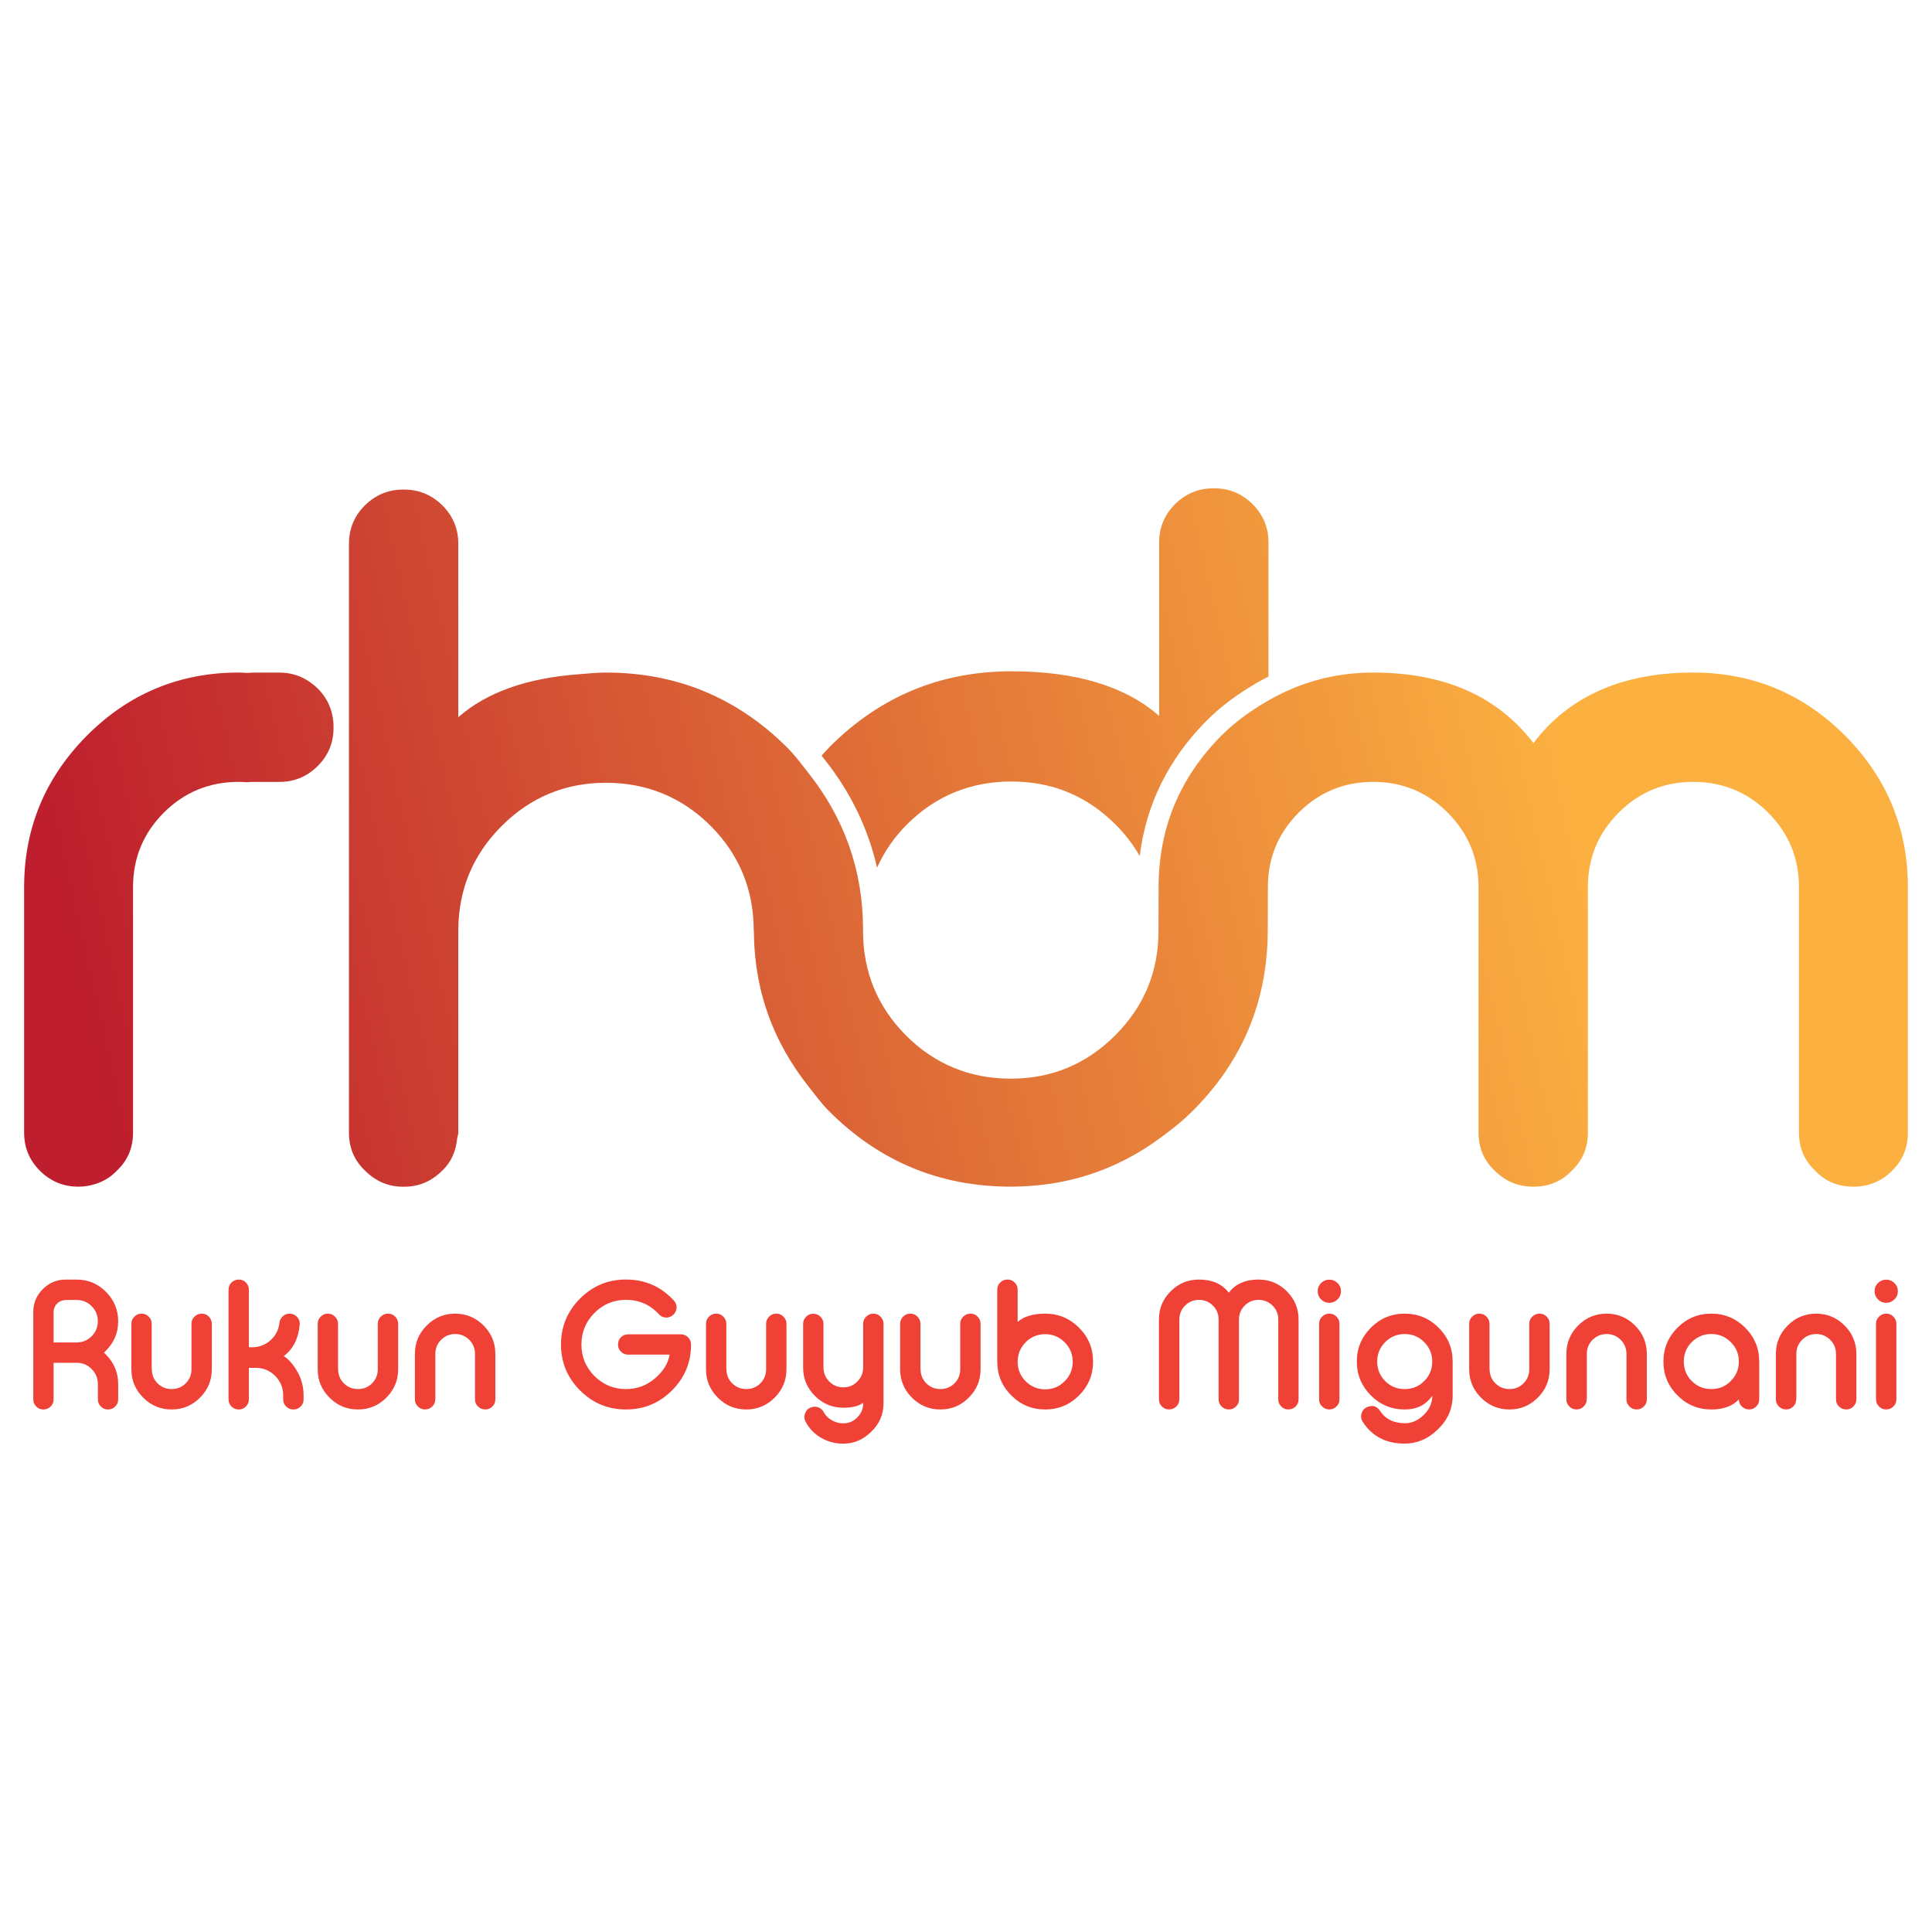
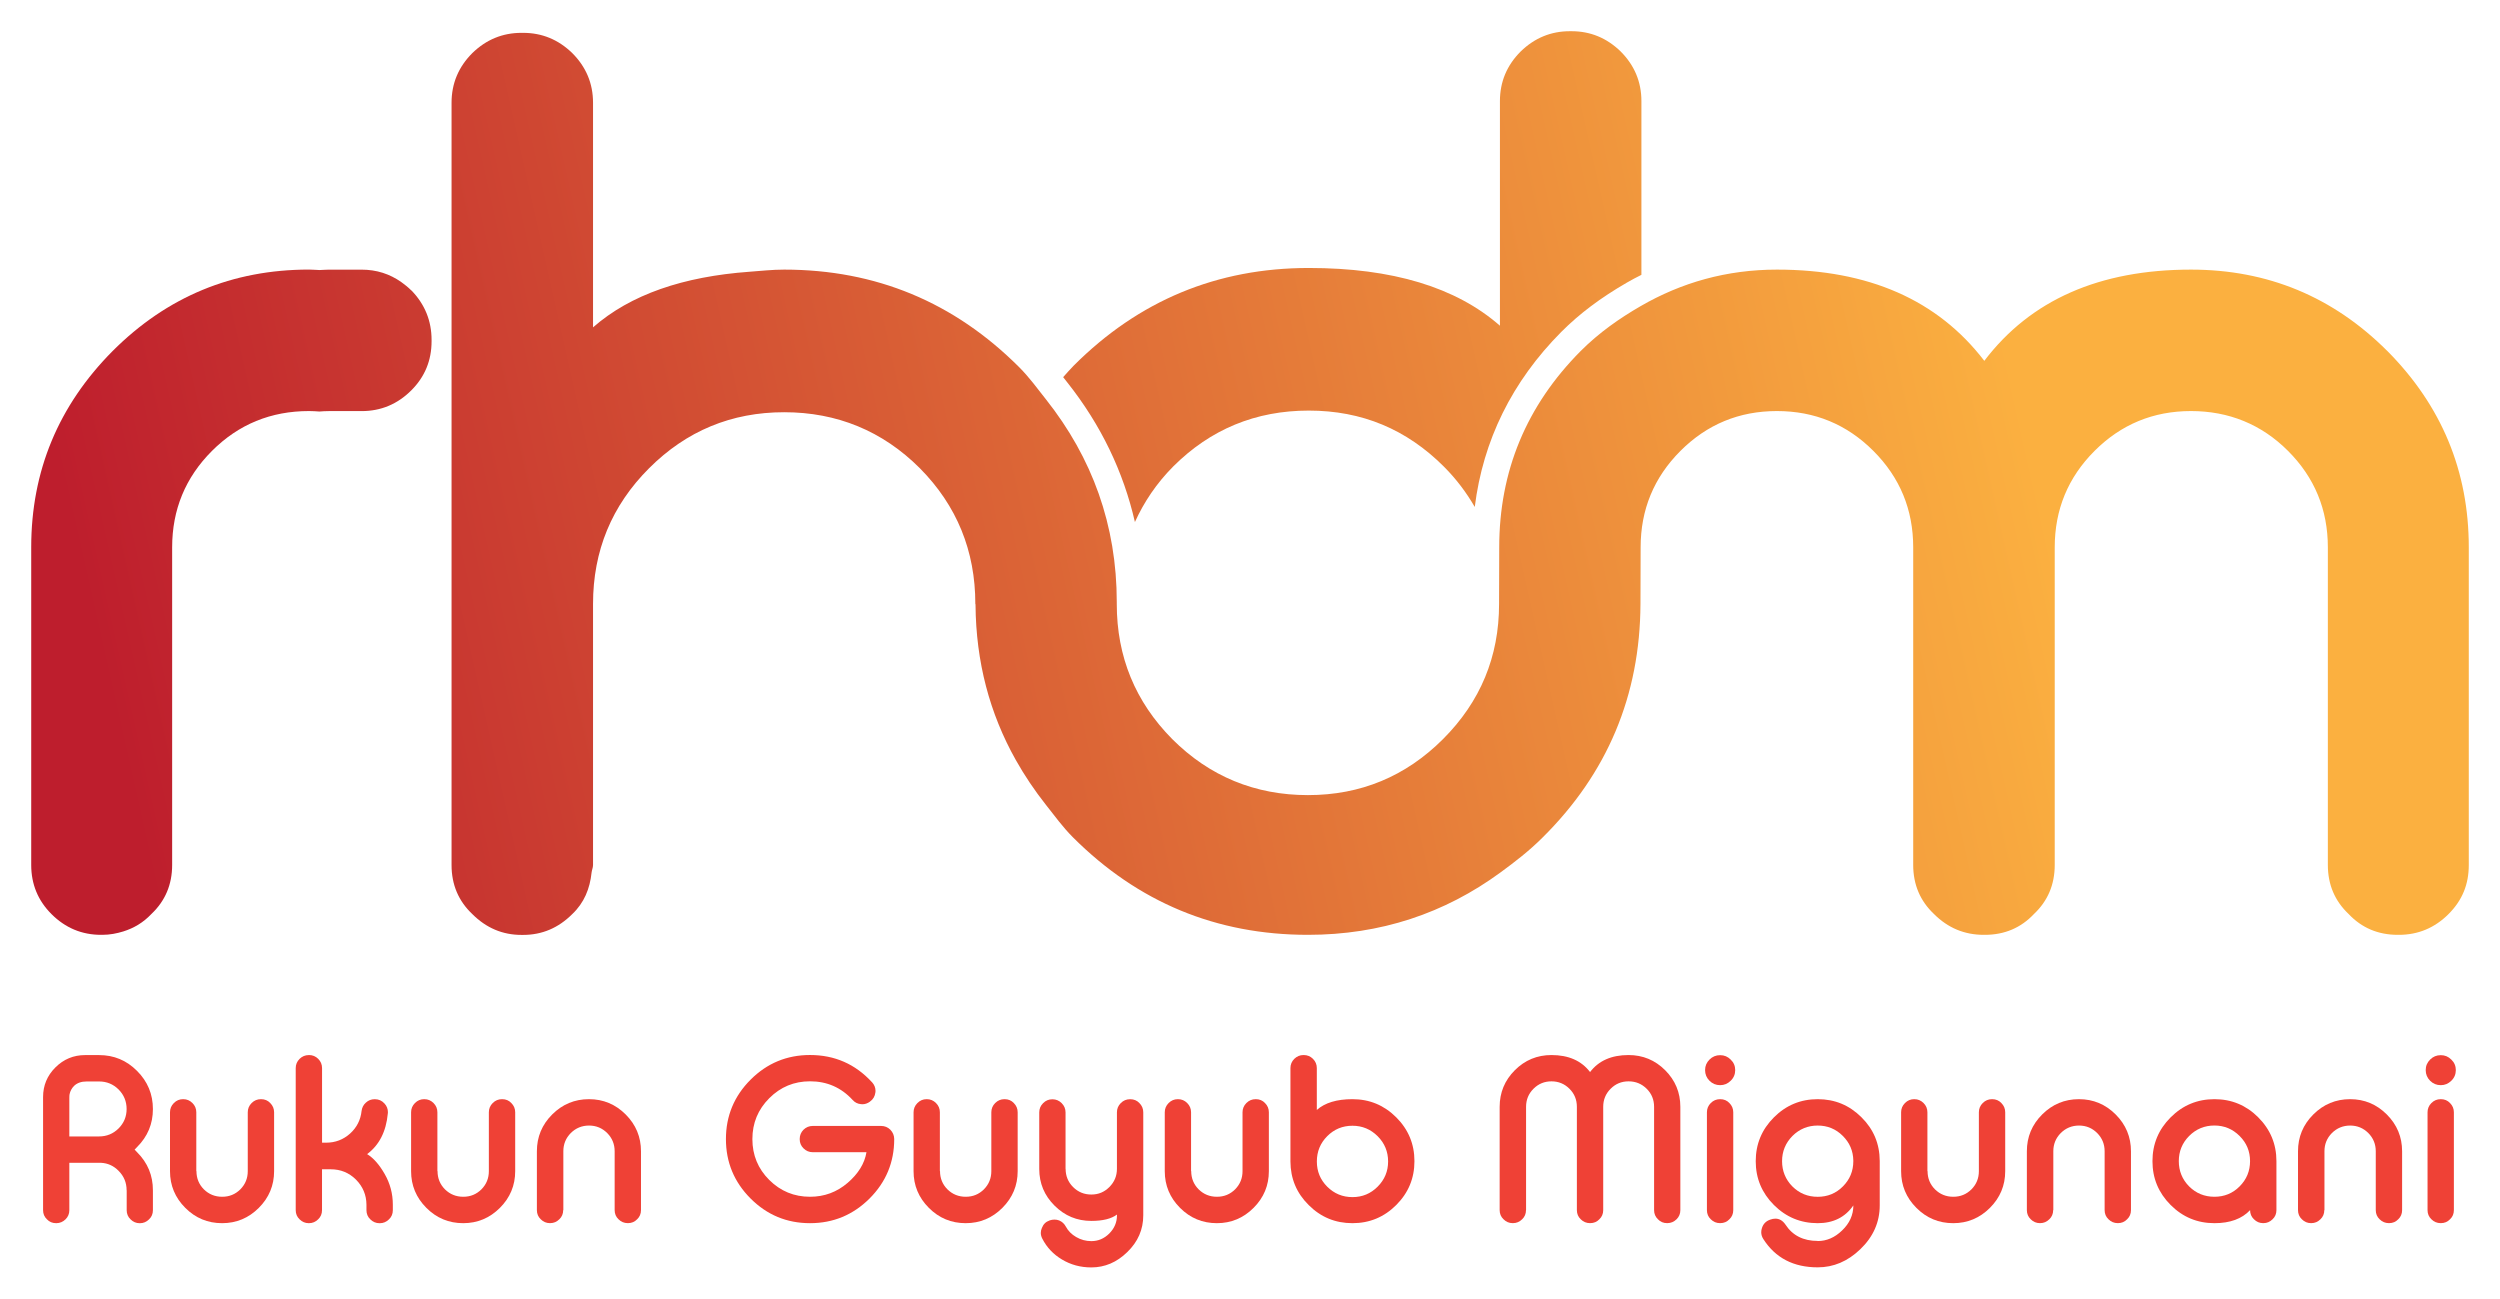
- <svg xmlns="http://www.w3.org/2000/svg" xmlns:xlink="http://www.w3.org/1999/xlink" id="Layer_1" data-name="Layer 1" viewBox="100.58 -22.6 640.73 640.73">
+ <svg xmlns="http://www.w3.org/2000/svg" xmlns:xlink="http://www.w3.org/1999/xlink" id="Layer_1" data-name="Layer 1" viewBox="100.58 131.35 640.73 332.83">
  <defs>
    <style>
      .cls-1 {
        fill: url(#linear-gradient);
      }

      .cls-2 {
        fill: #ef4136;
      }

      .cls-3 {
        fill: url(#linear-gradient-3);
      }

      .cls-4 {
        fill: url(#linear-gradient-2);
      }
    </style>
    <linearGradient id="linear-gradient" x1="122.24" y1="282.9" x2="604.92" y2="174.41" gradientUnits="userSpaceOnUse">
      <stop offset="0" stop-color="#be1e2d" />
      <stop offset="1" stop-color="#fbb040" />
    </linearGradient>
    <linearGradient id="linear-gradient-2" x1="133.3" y1="332.13" x2="615.99" y2="223.63" gradientUnits="userSpaceOnUse">
      <stop offset="0" stop-color="#be1e2d" />
      <stop offset="1" stop-color="#fbb040" />
    </linearGradient>
    <linearGradient id="linear-gradient-3" x1="124.17" y1="291.49" x2="606.85" y2="182.99" xlink:href="#linear-gradient" />
  </defs>
  <g>
    <path class="cls-2" d="M133.03,436.4c0-1.95-.69-3.61-2.07-4.99-1.25-1.27-2.74-1.95-4.47-2.04h-8.14v12.14c0,.92-.32,1.7-.97,2.34s-1.45,.99-2.37,.99h-.06c-.94,0-1.72-.33-2.34-.99-.66-.62-.99-1.41-.99-2.34v-28.99c0-2.96,1.05-5.49,3.15-7.59s4.65-3.17,7.61-3.17h3.59c3.81,0,7.05,1.35,9.74,4.06,2.7,2.7,4.06,5.96,4.06,9.77s-1.35,7.03-4.06,9.74l-.63,.66,.66,.69c2.69,2.69,4.03,5.93,4.03,9.74v5.1c0,.94-.33,1.72-.99,2.34-.66,.66-1.44,.99-2.34,.99h-.06c-.9,0-1.68-.33-2.34-.99-.66-.62-.99-1.41-.99-2.34v-5.1Zm-7.06-13.79c1.95,0,3.61-.68,4.99-2.04,1.38-1.38,2.07-3.04,2.07-4.99s-.69-3.64-2.07-5.02c-1.38-1.36-3.04-2.04-4.99-2.04h-3.17c-1.38,0-2.45,.38-3.23,1.13-.61,.61-.99,1.33-1.16,2.15-.04,.2-.06,.52-.06,.97v9.85h7.61Z" />
    <path class="cls-2" d="M150.93,431.51c0,1.82,.63,3.38,1.9,4.66,1.29,1.27,2.85,1.9,4.69,1.9s3.37-.63,4.66-1.9c1.27-1.29,1.9-2.84,1.9-4.66v-15.09c0-.92,.33-1.71,.99-2.37,.66-.66,1.45-.99,2.37-.99h.06c.94,0,1.72,.33,2.34,.99,.66,.66,.99,1.45,.99,2.37v15.09c0,3.66-1.31,6.8-3.92,9.41-2.61,2.61-5.75,3.92-9.41,3.92s-6.82-1.3-9.43-3.92c-2.61-2.61-3.92-5.75-3.92-9.41v-15.09c0-.92,.33-1.71,.99-2.37,.66-.66,1.44-.99,2.34-.99h.08c.9,0,1.68,.33,2.34,.99,.66,.66,.99,1.45,.99,2.37v15.09Z" />
    <path class="cls-2" d="M179.79,401.75c.9,0,1.68,.32,2.34,.97,.66,.66,.99,1.45,.99,2.37v19.12h1.05c2.35,0,4.4-.78,6.15-2.35,1.71-1.56,2.69-3.49,2.93-5.79,.11-.86,.48-1.57,1.1-2.12,.63-.59,1.37-.88,2.24-.88h.08c.97,0,1.79,.37,2.45,1.1,.59,.64,.88,1.39,.88,2.24,0,.11,0,.23-.03,.36-.44,4.62-2.21,8.07-5.3,10.37,1.62,.99,3.11,2.68,4.47,5.05,1.42,2.45,2.12,5.09,2.12,7.92v1.41c0,.94-.33,1.72-.99,2.34-.66,.66-1.45,.99-2.35,.99h-.08c-.9,0-1.68-.33-2.35-.99-.66-.62-.99-1.41-.99-2.34v-1.41c-.02-2.5-.91-4.64-2.68-6.43-1.78-1.77-3.94-2.65-6.45-2.65h-2.26v10.48c0,.94-.33,1.72-.99,2.34-.66,.66-1.44,.99-2.34,.99h-.08c-.9,0-1.68-.33-2.34-.99-.66-.62-.99-1.41-.99-2.34v-36.41c0-.92,.33-1.71,.99-2.37,.66-.64,1.44-.97,2.34-.97h.08Z" />
    <path class="cls-2" d="M212.72,431.51c0,1.82,.63,3.38,1.9,4.66,1.29,1.27,2.85,1.9,4.69,1.9s3.37-.63,4.66-1.9c1.27-1.29,1.9-2.84,1.9-4.66v-15.09c0-.92,.33-1.71,.99-2.37,.66-.66,1.45-.99,2.37-.99h.06c.94,0,1.72,.33,2.34,.99,.66,.66,.99,1.45,.99,2.37v15.09c0,3.66-1.31,6.8-3.92,9.41-2.61,2.61-5.75,3.92-9.41,3.92s-6.82-1.3-9.43-3.92c-2.61-2.61-3.92-5.75-3.92-9.41v-15.09c0-.92,.33-1.71,.99-2.37,.66-.66,1.44-.99,2.34-.99h.08c.9,0,1.68,.33,2.34,.99,.66,.66,.99,1.45,.99,2.37v15.09Z" />
    <path class="cls-2" d="M244.92,441.5c0,.94-.33,1.72-.99,2.34-.66,.66-1.44,.99-2.34,.99h-.08c-.9,0-1.68-.33-2.34-.99-.66-.62-.99-1.41-.99-2.34v-15.09c0-3.68,1.31-6.82,3.92-9.43s5.76-3.92,9.43-3.92,6.8,1.31,9.41,3.92,3.92,5.76,3.92,9.43v15.09c0,.94-.33,1.72-.99,2.34-.63,.66-1.41,.99-2.34,.99h-.06c-.92,0-1.71-.33-2.37-.99-.66-.62-.99-1.41-.99-2.34v-15.09c0-1.82-.63-3.37-1.9-4.66-1.29-1.29-2.84-1.93-4.66-1.93s-3.4,.64-4.69,1.93c-1.27,1.29-1.9,2.84-1.9,4.66v15.09Z" />
    <path class="cls-2" d="M324.06,408.7c.61,.66,.91,1.42,.91,2.26,0,.13,0,.25-.03,.36-.13,1.01-.58,1.78-1.35,2.32l-.06,.06c-.61,.44-1.25,.66-1.93,.66-.13,0-.26,0-.39-.03-.83-.07-1.54-.43-2.12-1.08-2.92-3.18-6.56-4.77-10.9-4.77-4.08,0-7.57,1.44-10.45,4.33-2.89,2.89-4.33,6.38-4.33,10.48s1.44,7.6,4.33,10.48c2.89,2.87,6.37,4.3,10.45,4.3,3.66,0,6.87-1.19,9.63-3.56,2.74-2.35,4.35-4.97,4.83-7.86h-13.77c-.92,0-1.71-.33-2.37-.99s-.97-1.42-.97-2.34v-.06c0-.92,.32-1.71,.97-2.37,.66-.64,1.45-.97,2.37-.97h17.52c.92,0,1.71,.32,2.37,.97,.64,.66,.97,1.45,.99,2.37v.03c0,5.94-2.11,11.02-6.32,15.23-4.23,4.21-9.31,6.32-15.26,6.32s-11.02-2.11-15.23-6.32c-4.21-4.21-6.32-9.29-6.32-15.23s2.11-11.02,6.32-15.23c4.21-4.21,9.29-6.32,15.23-6.32,6.31,0,11.6,2.32,15.86,6.95Z" />
    <path class="cls-2" d="M341.5,431.51c0,1.82,.63,3.38,1.9,4.66,1.29,1.27,2.85,1.9,4.69,1.9s3.37-.63,4.66-1.9c1.27-1.29,1.9-2.84,1.9-4.66v-15.09c0-.92,.33-1.71,.99-2.37,.66-.66,1.45-.99,2.37-.99h.06c.94,0,1.72,.33,2.34,.99,.66,.66,.99,1.45,.99,2.37v15.09c0,3.66-1.31,6.8-3.92,9.41-2.61,2.61-5.75,3.92-9.41,3.92s-6.82-1.3-9.43-3.92c-2.61-2.61-3.92-5.75-3.92-9.41v-15.09c0-.92,.33-1.71,.99-2.37,.66-.66,1.44-.99,2.34-.99h.08c.9,0,1.68,.33,2.34,.99,.66,.66,.99,1.45,.99,2.37v15.09Z" />
    <path class="cls-2" d="M373.69,430.91c0,1.82,.63,3.38,1.9,4.66,1.29,1.29,2.85,1.93,4.69,1.93s3.35-.64,4.63-1.93c1.29-1.29,1.93-2.84,1.93-4.66v-14.48c0-.92,.33-1.71,.99-2.37,.66-.66,1.45-.99,2.37-.99h.06c.94,0,1.72,.33,2.34,.99,.66,.66,.99,1.45,.99,2.37v26.4c0,3.64-1.37,6.79-4.11,9.43-2.67,2.61-5.74,3.92-9.21,3.92-2.76,0-5.27-.68-7.53-2.04-2.21-1.32-3.88-3.1-5.02-5.32-.26-.5-.39-.99-.39-1.49,0-.42,.09-.85,.28-1.27,.37-.96,1.01-1.59,1.93-1.9l.11-.05c.4-.13,.8-.19,1.19-.19,.4,0,.8,.07,1.19,.22,.75,.31,1.32,.84,1.71,1.57,.59,1.1,1.47,2,2.65,2.68,1.2,.7,2.49,1.05,3.89,1.05,1.75,0,3.27-.64,4.58-1.93,1.32-1.32,1.99-2.88,1.99-4.66v-.22c-1.45,1.09-3.64,1.63-6.57,1.63-3.68,0-6.82-1.31-9.43-3.92-2.61-2.59-3.92-5.73-3.92-9.41v-14.48c0-.92,.33-1.71,.99-2.37,.66-.66,1.44-.99,2.34-.99h.08c.9,0,1.68,.33,2.34,.99,.66,.66,.99,1.45,.99,2.37v14.48Z" />
    <path class="cls-2" d="M405.88,431.51c0,1.82,.63,3.38,1.9,4.66,1.29,1.27,2.85,1.9,4.69,1.9s3.37-.63,4.66-1.9c1.27-1.29,1.9-2.84,1.9-4.66v-15.09c0-.92,.33-1.71,.99-2.37,.66-.66,1.45-.99,2.37-.99h.06c.94,0,1.72,.33,2.34,.99,.66,.66,.99,1.45,.99,2.37v15.09c0,3.66-1.31,6.8-3.92,9.41-2.61,2.61-5.75,3.92-9.41,3.92s-6.82-1.3-9.43-3.92c-2.61-2.61-3.92-5.75-3.92-9.41v-15.09c0-.92,.33-1.71,.99-2.37,.66-.66,1.44-.99,2.34-.99h.08c.9,0,1.68,.33,2.34,.99,.66,.66,.99,1.45,.99,2.37v15.09Z" />
    <path class="cls-2" d="M434.74,401.75c.9,0,1.68,.32,2.34,.97,.66,.66,.99,1.45,.99,2.37v10.73c2.08-1.84,5.12-2.76,9.13-2.76,4.38,0,8.12,1.55,11.23,4.66,3.11,3.11,4.66,6.85,4.66,11.23s-1.55,8.12-4.66,11.23c-3.11,3.11-6.85,4.66-11.23,4.66s-8.11-1.54-11.2-4.63c-3.11-3.07-4.67-6.79-4.69-11.17v-23.95c0-.92,.33-1.71,.99-2.37,.66-.64,1.44-.97,2.34-.97h.08Zm12.47,18.12c-2.54,0-4.7,.89-6.48,2.68-1.77,1.78-2.65,3.94-2.65,6.48s.88,4.67,2.65,6.45c1.78,1.78,3.94,2.68,6.48,2.68s4.67-.89,6.45-2.68c1.78-1.78,2.68-3.94,2.68-6.45s-.89-4.7-2.68-6.48-3.94-2.68-6.45-2.68Z" />
    <path class="cls-2" d="M491.68,441.5c0,.94-.33,1.72-.99,2.34-.66,.66-1.44,.99-2.35,.99h-.08c-.9,0-1.68-.33-2.34-.99-.66-.62-.99-1.41-.99-2.34v-26.48c0-3.66,1.3-6.79,3.89-9.38,2.59-2.59,5.72-3.89,9.38-3.89,4.38,0,7.68,1.45,9.9,4.36,2.21-2.91,5.5-4.36,9.87-4.36,3.66,0,6.79,1.3,9.38,3.89,2.59,2.59,3.89,5.72,3.89,9.38v26.48c0,.92-.32,1.7-.97,2.34s-1.45,.99-2.37,.99h-.06c-.94,0-1.72-.33-2.34-.99-.66-.62-.99-1.41-.99-2.34v-26.48c0-1.82-.63-3.37-1.9-4.63s-2.81-1.9-4.63-1.9-3.34,.63-4.61,1.9-1.9,2.81-1.9,4.63v26.48c0,.94-.33,1.72-.99,2.34-.62,.66-1.41,.99-2.34,.99h-.06c-.92,0-1.71-.33-2.37-.99-.66-.62-.99-1.41-.99-2.34v-26.48c0-1.82-.63-3.37-1.9-4.63-1.27-1.27-2.81-1.9-4.61-1.9s-3.34,.63-4.61,1.9c-1.27,1.27-1.9,2.81-1.9,4.63v26.48Z" />
    <path class="cls-2" d="M541.44,409.47c-1.07,0-1.98-.38-2.73-1.13-.75-.75-1.13-1.66-1.13-2.73s.38-1.95,1.13-2.7c.75-.75,1.66-1.13,2.73-1.13s1.95,.38,2.7,1.13c.77,.73,1.16,1.64,1.16,2.7s-.39,2-1.16,2.73c-.75,.75-1.66,1.13-2.7,1.13Zm.03,3.59c.94,0,1.72,.33,2.34,.99,.66,.66,.99,1.45,.99,2.37v25.08c0,.94-.33,1.72-.99,2.34-.63,.66-1.41,.99-2.34,.99h-.06c-.92,0-1.71-.33-2.37-.99-.66-.62-.99-1.41-.99-2.34v-25.08c0-.92,.33-1.71,.99-2.37,.66-.66,1.45-.99,2.37-.99h.06Z" />
    <path class="cls-2" d="M566.44,449.42c2.3,0,4.38-.9,6.24-2.7,1.93-1.84,2.9-3.98,2.9-6.43-2.1,3.03-5.14,4.55-9.13,4.55-4.38,0-8.12-1.55-11.23-4.66-3.11-3.11-4.66-6.85-4.66-11.23s1.55-8.12,4.66-11.23c3.11-3.11,6.85-4.66,11.23-4.66s8.09,1.54,11.2,4.63c3.11,3.07,4.67,6.8,4.69,11.2v11.39c0,4.3-1.66,8.06-4.99,11.25-3.22,3.09-6.85,4.63-10.9,4.63-6.2,0-10.84-2.41-13.93-7.23-.37-.57-.55-1.16-.55-1.77,0-.37,.06-.73,.19-1.1,.33-1.03,1.01-1.73,2.04-2.1l.08-.03c.46-.17,.9-.25,1.32-.25,1.03,0,1.89,.51,2.59,1.54,1.82,2.78,4.57,4.17,8.25,4.17Zm9.13-20.63c-.04-2.48-.95-4.6-2.73-6.35-1.76-1.75-3.9-2.62-6.4-2.62s-4.7,.89-6.48,2.68c-1.76,1.78-2.65,3.94-2.65,6.45s.88,4.7,2.65,6.48c1.78,1.77,3.94,2.65,6.48,2.65s4.69-.88,6.45-2.65c1.78-1.78,2.68-3.94,2.68-6.48v-.16Z" />
    <path class="cls-2" d="M594.6,431.51c0,1.82,.63,3.38,1.9,4.66,1.29,1.27,2.85,1.9,4.69,1.9s3.37-.63,4.66-1.9c1.27-1.29,1.9-2.84,1.9-4.66v-15.09c0-.92,.33-1.71,.99-2.37,.66-.66,1.45-.99,2.37-.99h.06c.94,0,1.72,.33,2.34,.99,.66,.66,.99,1.45,.99,2.37v15.09c0,3.66-1.31,6.8-3.92,9.41-2.61,2.61-5.75,3.92-9.41,3.92s-6.82-1.3-9.43-3.92c-2.61-2.61-3.92-5.75-3.92-9.41v-15.09c0-.92,.33-1.71,.99-2.37,.66-.66,1.44-.99,2.34-.99h.08c.9,0,1.68,.33,2.34,.99,.66,.66,.99,1.45,.99,2.37v15.09Z" />
    <path class="cls-2" d="M626.79,441.5c0,.94-.33,1.72-.99,2.34-.66,.66-1.44,.99-2.34,.99h-.08c-.9,0-1.68-.33-2.34-.99-.66-.62-.99-1.41-.99-2.34v-15.09c0-3.68,1.31-6.82,3.92-9.43s5.76-3.92,9.43-3.92,6.8,1.31,9.41,3.92,3.92,5.76,3.92,9.43v15.09c0,.94-.33,1.72-.99,2.34-.63,.66-1.41,.99-2.34,.99h-.06c-.92,0-1.71-.33-2.37-.99-.66-.62-.99-1.41-.99-2.34v-15.09c0-1.82-.63-3.37-1.9-4.66-1.29-1.29-2.84-1.93-4.66-1.93s-3.4,.64-4.69,1.93c-1.27,1.29-1.9,2.84-1.9,4.66v15.09Z" />
    <path class="cls-2" d="M679.35,417.72c3.11,3.11,4.66,6.85,4.66,11.23v12.55c0,.94-.33,1.72-.99,2.34-.66,.66-1.44,.99-2.35,.99h-.08c-.9,0-1.68-.33-2.34-.99-.66-.62-.99-1.41-.99-2.34-2.1,2.23-5.14,3.34-9.13,3.34-4.38,0-8.12-1.55-11.23-4.66-3.11-3.11-4.66-6.85-4.66-11.23s1.55-8.12,4.66-11.23c3.11-3.11,6.85-4.66,11.23-4.66s8.12,1.55,11.23,4.66Zm-17.71,4.77c-1.77,1.78-2.65,3.94-2.65,6.45s.88,4.7,2.65,6.48c1.78,1.77,3.94,2.65,6.48,2.65s4.69-.88,6.45-2.65c1.78-1.78,2.68-3.94,2.68-6.48s-.89-4.67-2.68-6.45c-1.78-1.78-3.94-2.68-6.45-2.68s-4.7,.89-6.48,2.68Z" />
    <path class="cls-2" d="M696.28,441.5c0,.94-.33,1.72-.99,2.34-.66,.66-1.44,.99-2.34,.99h-.08c-.9,0-1.68-.33-2.34-.99-.66-.62-.99-1.41-.99-2.34v-15.09c0-3.68,1.31-6.82,3.92-9.43s5.76-3.92,9.43-3.92,6.8,1.31,9.41,3.92,3.92,5.76,3.92,9.43v15.09c0,.94-.33,1.72-.99,2.34-.63,.66-1.41,.99-2.34,.99h-.06c-.92,0-1.71-.33-2.37-.99-.66-.62-.99-1.41-.99-2.34v-15.09c0-1.82-.63-3.37-1.9-4.66-1.29-1.29-2.84-1.93-4.66-1.93s-3.4,.64-4.69,1.93c-1.27,1.29-1.9,2.84-1.9,4.66v15.09Z" />
    <path class="cls-2" d="M726.13,409.47c-1.07,0-1.98-.38-2.73-1.13-.75-.75-1.13-1.66-1.13-2.73s.38-1.95,1.13-2.7c.75-.75,1.66-1.13,2.73-1.13s1.95,.38,2.7,1.13c.77,.73,1.16,1.64,1.16,2.7s-.39,2-1.16,2.73c-.75,.75-1.66,1.13-2.7,1.13Zm.03,3.59c.94,0,1.72,.33,2.34,.99,.66,.66,.99,1.45,.99,2.37v25.08c0,.94-.33,1.72-.99,2.34-.63,.66-1.41,.99-2.34,.99h-.06c-.92,0-1.71-.33-2.37-.99-.66-.62-.99-1.41-.99-2.34v-25.08c0-.92,.33-1.71,.99-2.37,.66-.66,1.45-.99,2.37-.99h.06Z" />
  </g>
  <path class="cls-1" d="M374.15,229.4c8.61,10.87,14.35,22.85,17.3,35.74,2.33-5.13,5.52-9.9,9.78-14.2,9.57-9.57,21.16-14.36,34.78-14.36s25.06,4.79,34.63,14.36c3.21,3.21,5.79,6.68,7.91,10.34,2.12-17.03,9.51-32.11,22.18-44.87,4.71-4.71,10.04-8.71,16.81-12.63,1.22-.71,2.47-1.36,3.72-1.99v-44.53c0-4.93-1.78-9.18-5.33-12.73-3.55-3.45-7.74-5.18-12.58-5.18h-.44c-4.83,0-9.03,1.73-12.58,5.18-3.55,3.55-5.33,7.79-5.33,12.73v57.57c-11.25-9.87-27.58-14.8-48.99-14.8-23.48,0-43.56,8.34-60.23,25.01-.97,.97-1.81,1.98-2.72,2.97l1.09,1.39Z" />
  <path class="cls-4" d="M712.44,221.32c-13.91-13.91-30.68-20.87-50.32-20.87-23.48,0-41.14,7.79-52.98,23.38-11.94-15.59-29.65-23.38-53.13-23.38-12.94,0-24.51,3.32-34.97,9.37-5.41,3.13-10.61,6.76-15.35,11.5-13.91,14.01-20.87,30.78-20.87,50.32l-.04,14.5c0,13.52-4.79,25.06-14.36,34.63-9.57,9.57-21.11,14.36-34.63,14.36s-25.21-4.79-34.78-14.36c-9.47-9.57-14.21-21.11-14.21-34.63v-.44c0-19.79-6.29-37.01-18.13-51.97-2.21-2.79-4.26-5.64-6.88-8.27-16.67-16.67-36.75-25.01-60.23-25.01-3.12,0-5.91,.33-8.82,.54-17.02,1.23-30.56,5.83-40.17,14.26v-57.57c0-4.93-1.78-9.18-5.33-12.73-3.55-3.45-7.75-5.18-12.58-5.18h-.44c-4.83,0-9.03,1.73-12.58,5.18-3.55,3.55-5.33,7.79-5.33,12.73v195.37c0,5.03,1.78,9.23,5.33,12.58,3.55,3.55,7.75,5.33,12.58,5.33h.44c4.83,0,9.03-1.78,12.58-5.33,3.06-2.89,4.53-6.53,4.96-10.66,.07-.67,.37-1.22,.37-1.92v-66.91c0-13.62,4.79-25.21,14.36-34.78,9.57-9.57,21.11-14.36,34.63-14.36s25.21,4.79,34.78,14.36c9.47,9.57,14.21,21.16,14.21,34.78l.05,.13s0,.07,0,.11c.11,14.6,3.62,27.82,10.31,39.73,2.24,3.99,4.83,7.84,7.76,11.55,2.21,2.79,4.26,5.64,6.88,8.27,16.67,16.67,36.75,25.01,60.23,25.01,18.62,0,35.03-5.49,49.39-16.01,3.67-2.69,7.3-5.48,10.69-8.86,16.67-16.48,25.06-36.46,25.16-59.94l.04-14.5c0-9.67,3.4-17.91,10.21-24.72,6.81-6.81,15.05-10.21,24.72-10.21s17.91,3.4,24.72,10.21c6.81,6.81,10.21,15.05,10.21,24.72v81.4c0,5.03,1.78,9.23,5.33,12.58,3.55,3.55,7.79,5.33,12.73,5.33h.3c5.03,0,9.23-1.78,12.58-5.33,3.55-3.35,5.33-7.55,5.33-12.58v-81.4c0-9.67,3.4-17.91,10.21-24.72,6.81-6.81,15.05-10.21,24.72-10.21s18.06,3.4,24.86,10.21c6.81,6.81,10.21,15.05,10.21,24.72v81.4c0,5.03,1.78,9.23,5.33,12.58,3.35,3.55,7.55,5.33,12.58,5.33h.3c4.93,0,9.18-1.78,12.73-5.33s5.18-7.65,5.18-12.58v-81.4c0-19.54-6.96-36.31-20.87-50.32Z" />
  <path class="cls-3" d="M206,205.79c-.81-.81-1.66-1.49-2.54-2.12-2.99-2.12-6.38-3.21-10.19-3.21h-8.44c-.79,0-1.55,.08-2.33,.1-.92-.02-1.79-.12-2.73-.12-19.63,0-36.41,6.96-50.32,20.87-13.91,14.01-20.87,30.78-20.87,50.32v81.4c0,4.93,1.73,9.13,5.18,12.58,3.55,3.55,7.79,5.33,12.73,5.33h.3c1.93,0,3.71-.35,5.39-.87,2.7-.84,5.12-2.27,7.19-4.46,3.55-3.35,5.33-7.55,5.33-12.58v-81.4c0-9.67,3.4-17.91,10.21-24.72,6.81-6.81,15.1-10.21,24.86-10.21,.9,0,1.78,.06,2.66,.12,.79-.06,1.59-.11,2.41-.11h8.44c4.93,0,9.18-1.78,12.73-5.33,3.45-3.45,5.18-7.65,5.18-12.58v-.3c0-4.93-1.73-9.18-5.18-12.73Z" />
</svg>
